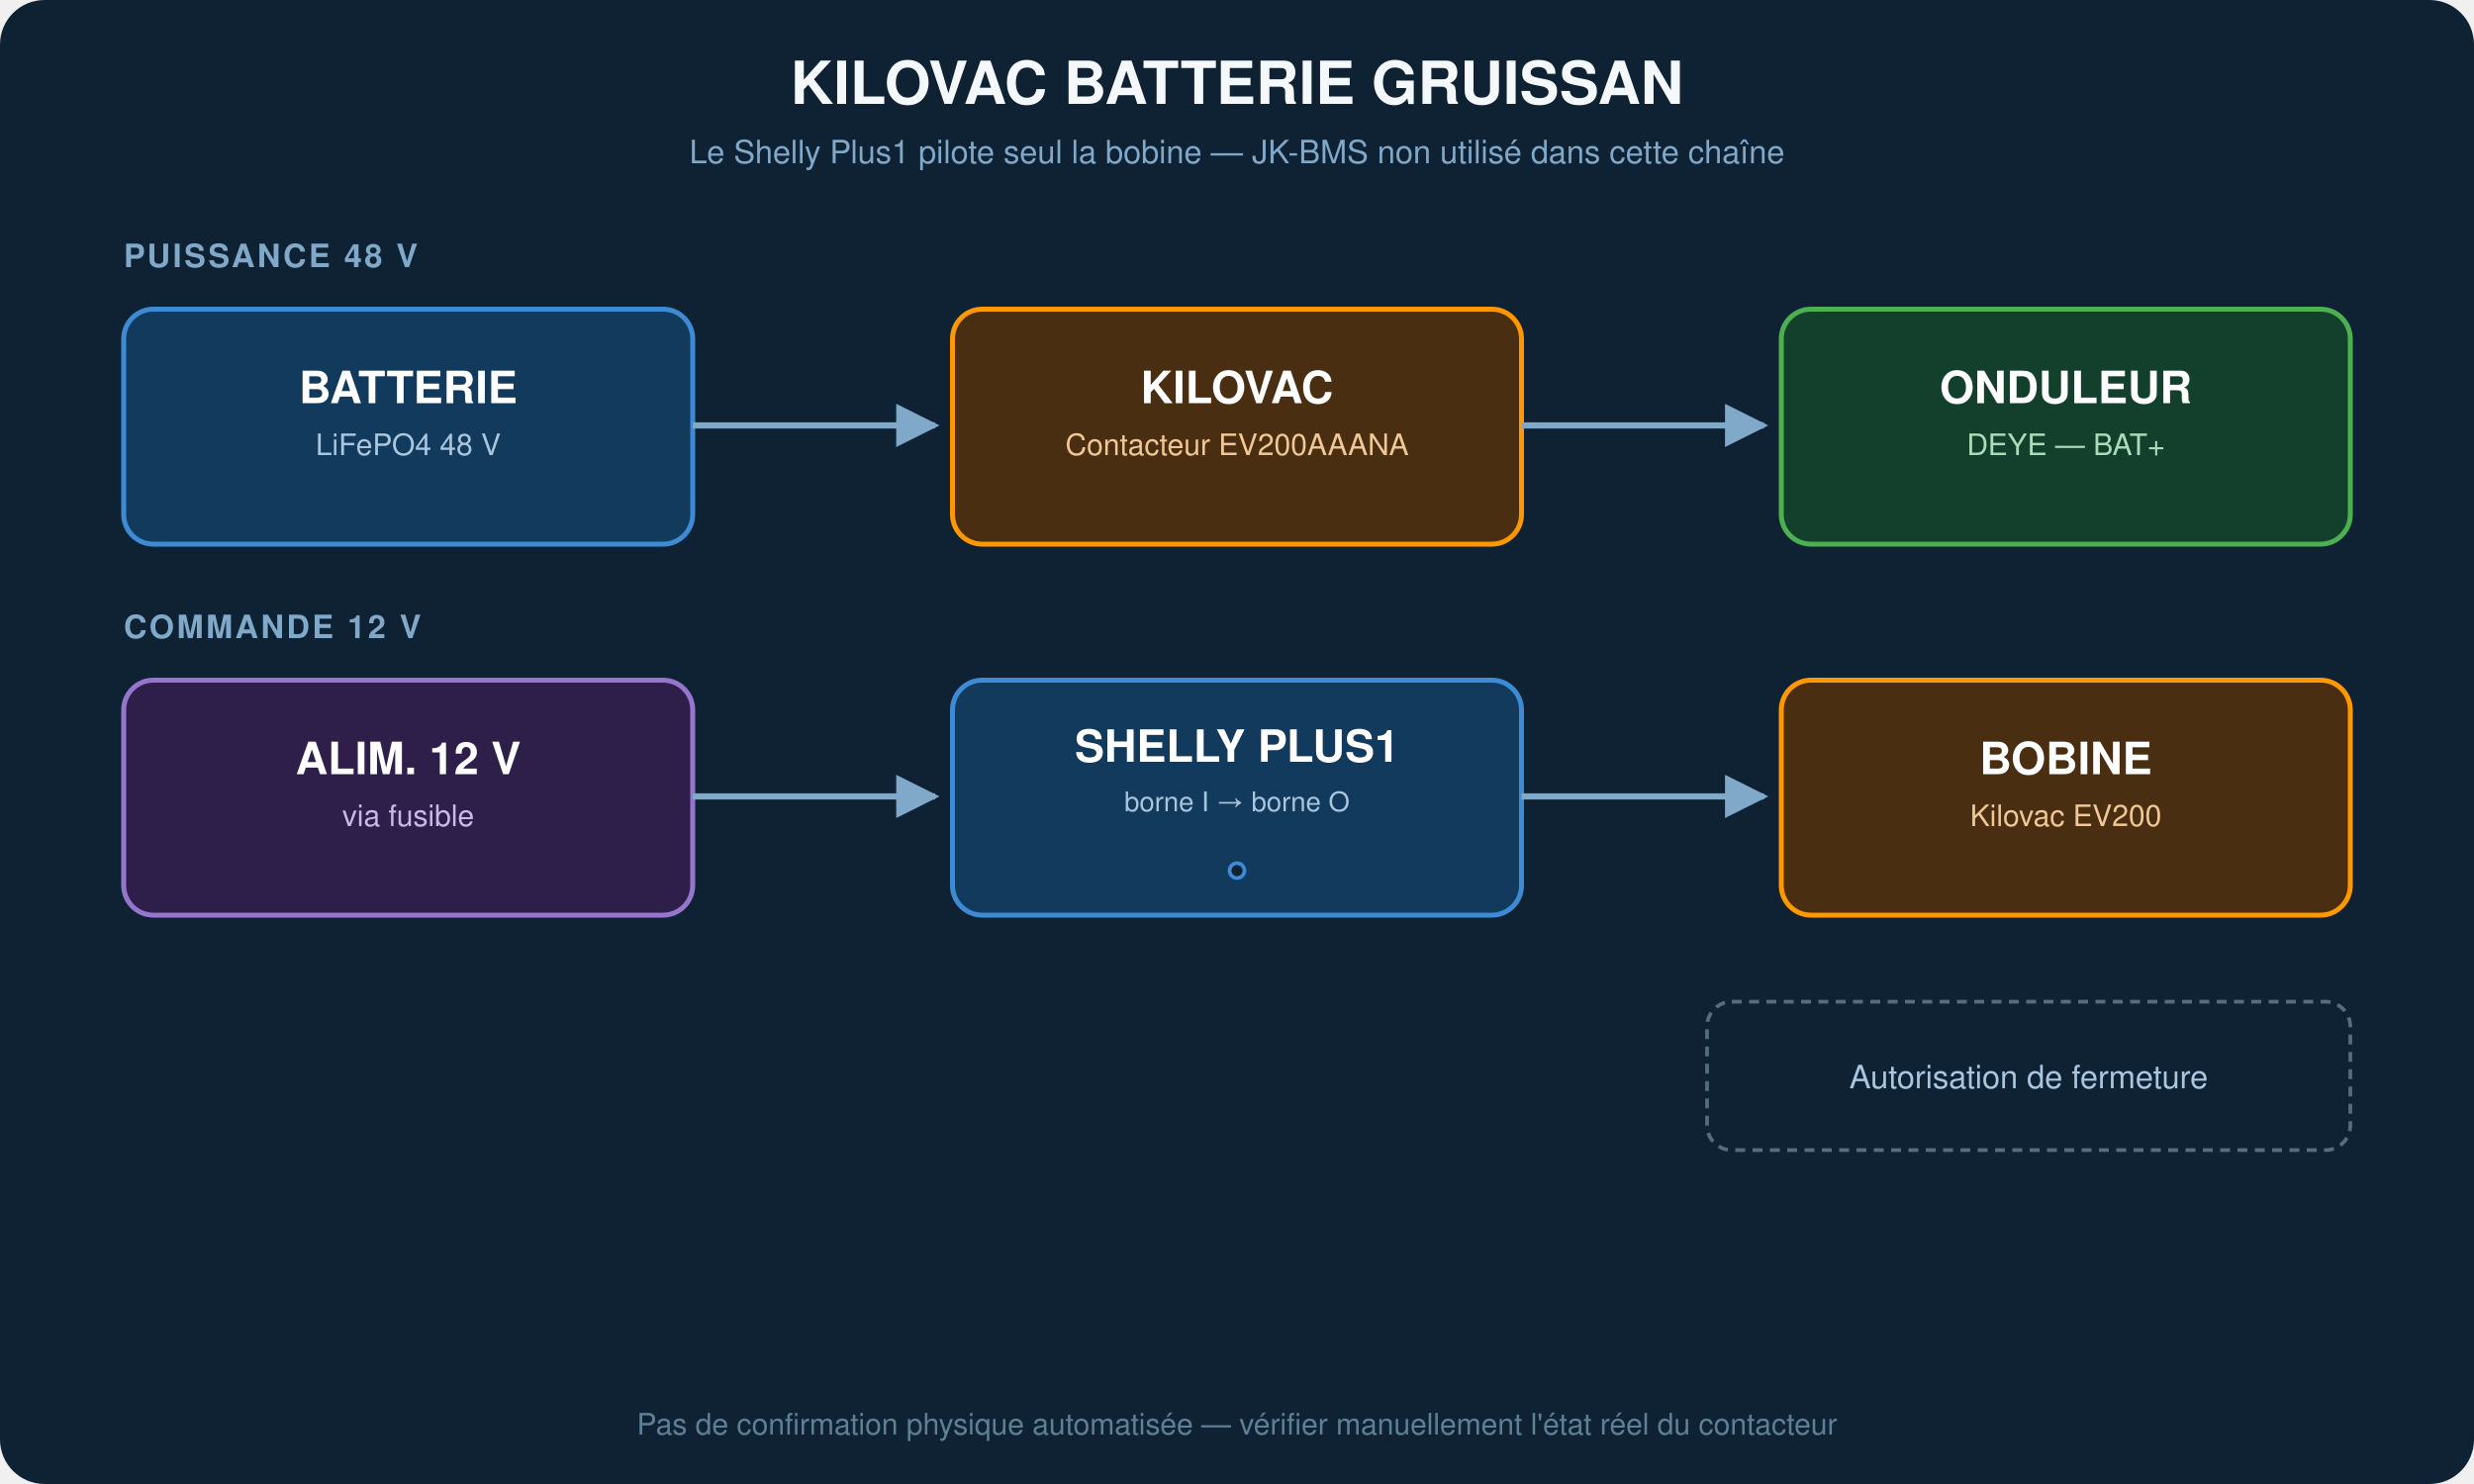
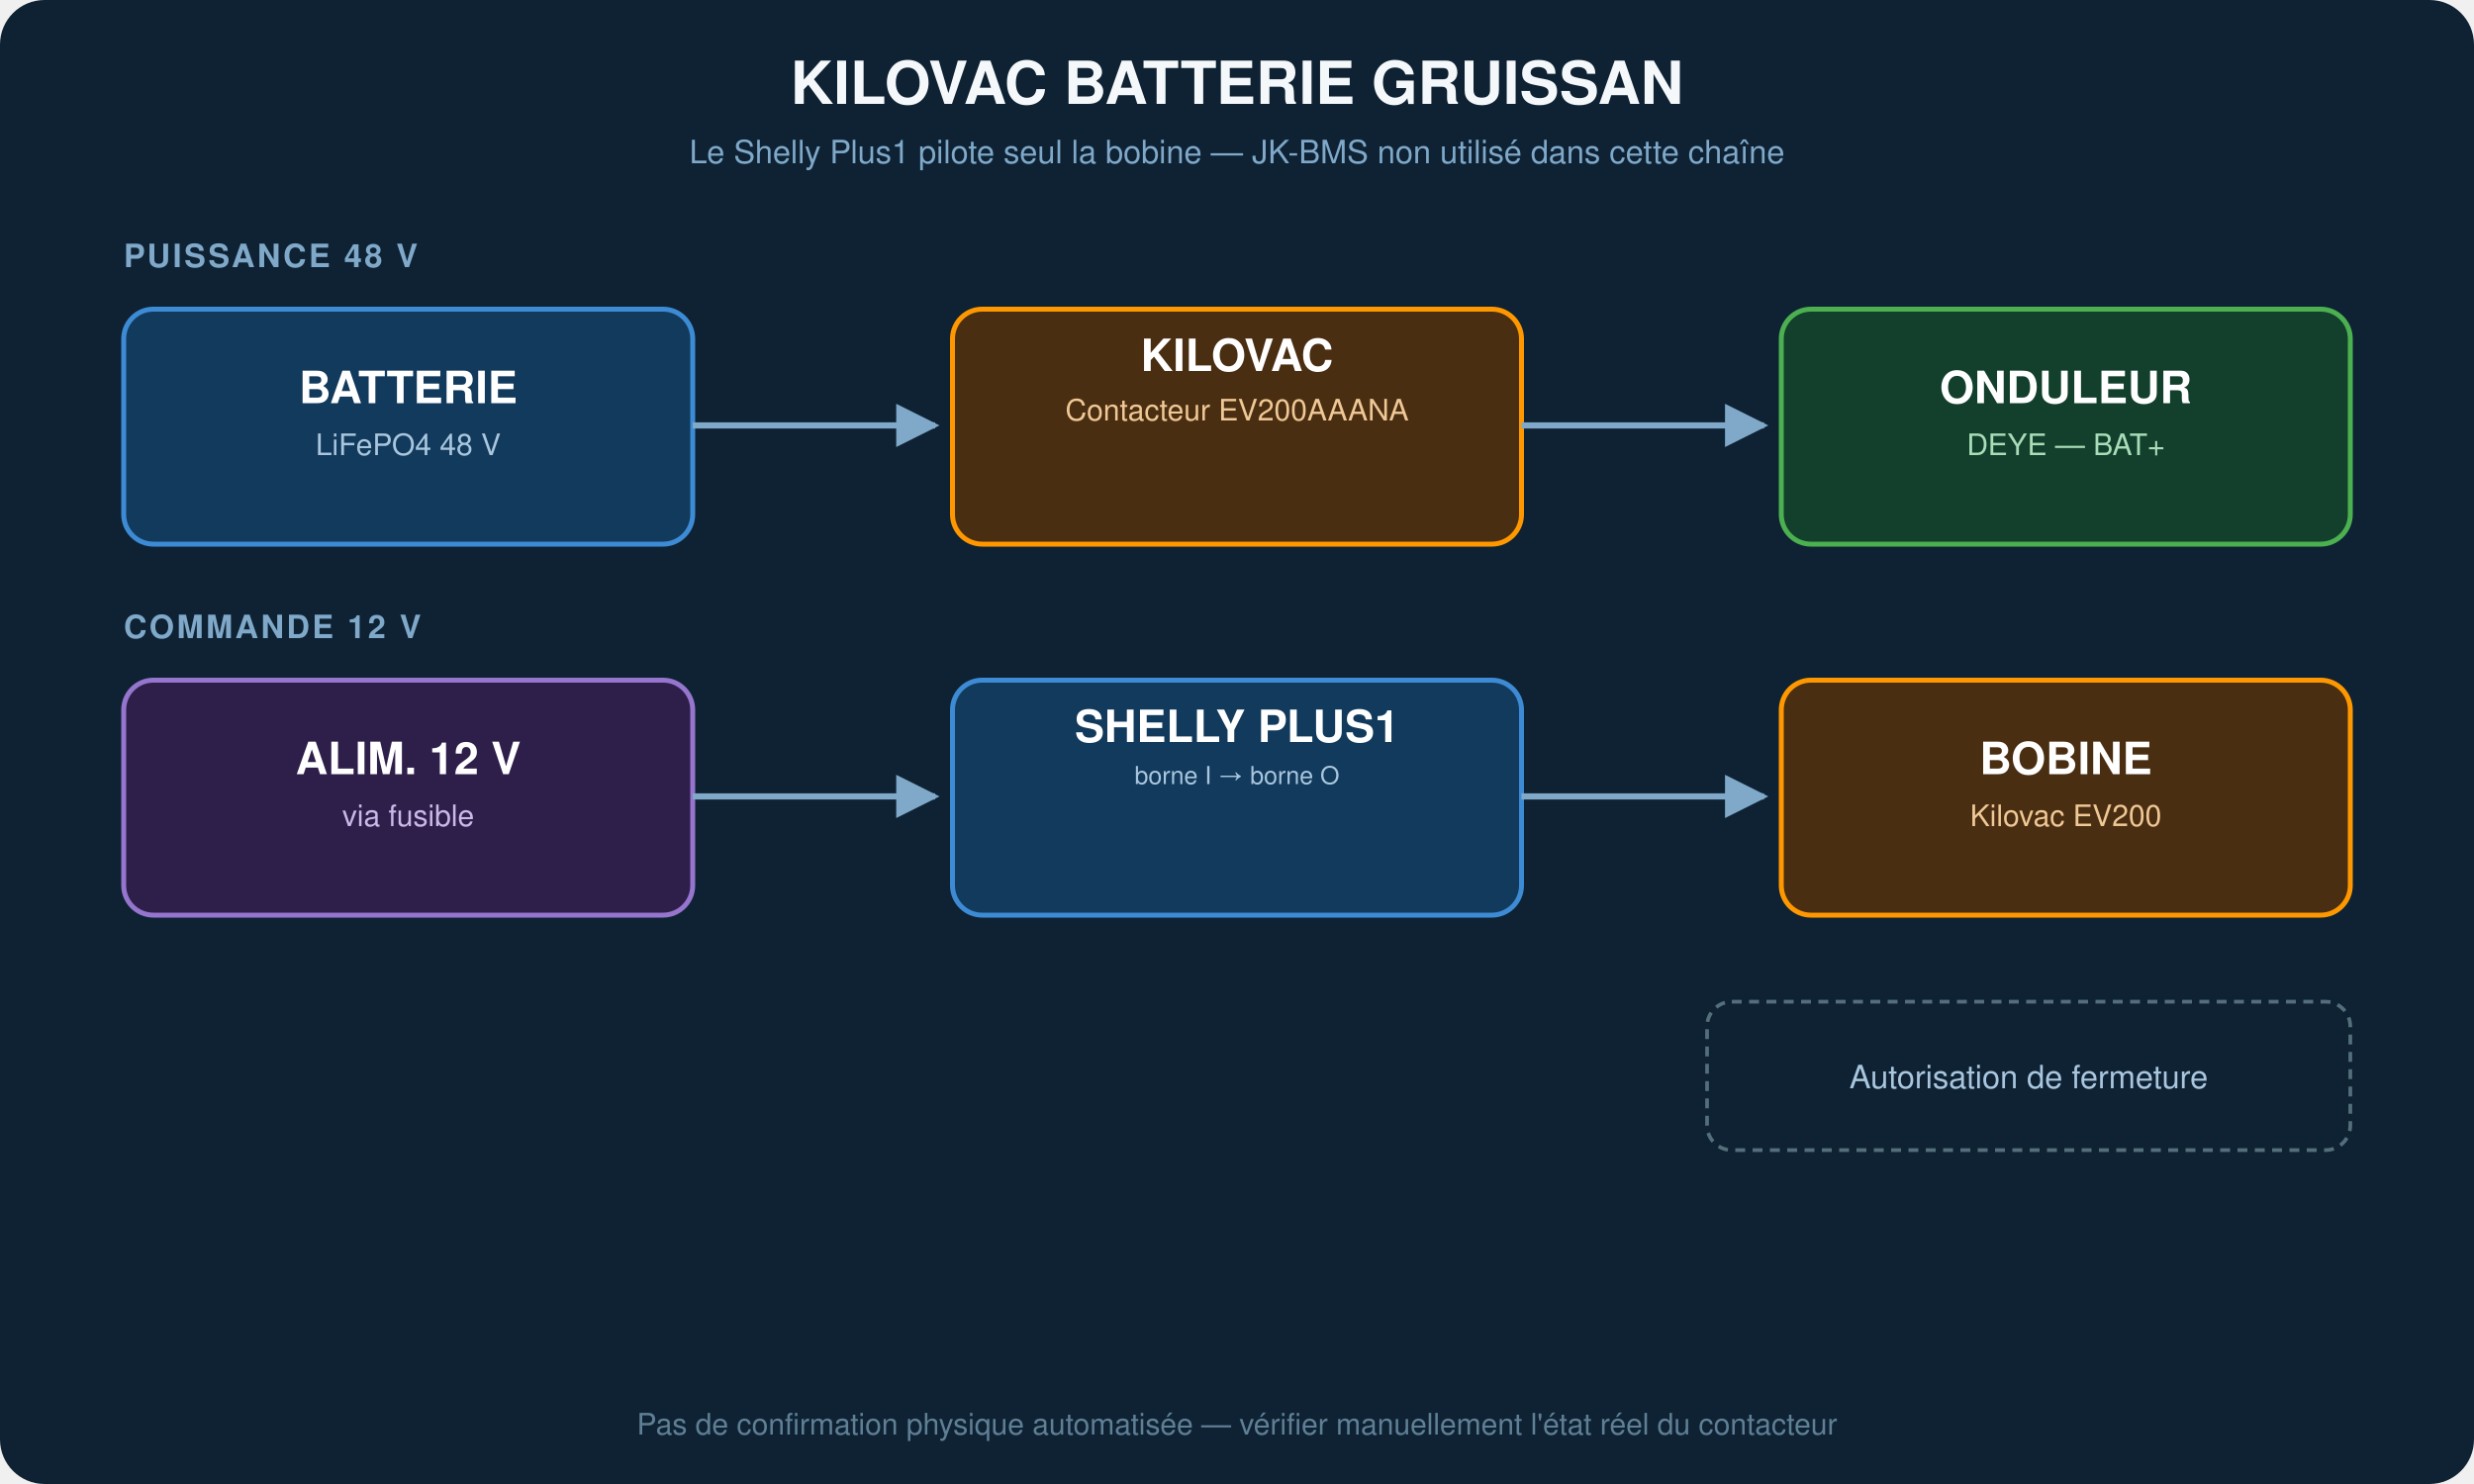
<svg xmlns="http://www.w3.org/2000/svg" viewBox="0 0 1000 600" font-family="Helvetica, Arial, sans-serif">
  <defs>
    <marker id="arrow" viewBox="0 0 10 10" refX="9" refY="5" markerWidth="7" markerHeight="7" orient="auto-start-reverse">
      <path d="M0,0 L10,5 L0,10 z" fill="#7fa8c9" />
    </marker>
  </defs>
  <rect x="0" y="0" width="1000" height="600" rx="18" fill="#0e2233" />
  <text x="500" y="42" text-anchor="middle" fill="#f5f8fa" font-size="24" font-weight="bold">KILOVAC BATTERIE GRUISSAN</text>
  <text x="500" y="66" text-anchor="middle" fill="#7fa8c9" font-size="13">Le Shelly Plus1 pilote seul la bobine — JK-BMS non utilisé dans cette chaîne</text>
  <text x="50" y="108" fill="#7fa8c9" font-size="13" letter-spacing="1" font-weight="bold">PUISSANCE 48 V</text>
  <rect x="50" y="125" width="230" height="95" rx="12" fill="#123a5c" stroke="#3d8bd4" stroke-width="2" />
  <text x="165" y="163" text-anchor="middle" fill="#ffffff" font-size="18" font-weight="bold">BATTERIE</text>
  <text x="165" y="184" text-anchor="middle" fill="#a9c6de" font-size="12">LiFePO4 48 V</text>
  <line x1="280" y1="172" x2="378" y2="172" stroke="#7fa8c9" stroke-width="2.5" marker-end="url(#arrow)" />
  <rect x="385" y="125" width="230" height="95" rx="12" fill="#4a2e12" stroke="#ff9800" stroke-width="2" />
-   <text x="500" y="163" text-anchor="middle" fill="#ffffff" font-size="18" font-weight="bold">KILOVAC</text>
-   <text x="500" y="184" text-anchor="middle" fill="#f0c896" font-size="12">Contacteur EV200AAANA</text>
+   <text x="500" y="150" text-anchor="middle" fill="#ffffff" font-size="18" font-weight="bold">KILOVAC</text>
+   <text x="500" y="170" text-anchor="middle" fill="#f0c896" font-size="12">Contacteur EV200AAANA</text>
  <line x1="615" y1="172" x2="713" y2="172" stroke="#7fa8c9" stroke-width="2.5" marker-end="url(#arrow)" />
  <rect x="720" y="125" width="230" height="95" rx="12" fill="#12402c" stroke="#4caf50" stroke-width="2" />
  <text x="835" y="163" text-anchor="middle" fill="#ffffff" font-size="18" font-weight="bold">ONDULEUR</text>
  <text x="835" y="184" text-anchor="middle" fill="#a9dcb8" font-size="12">DEYE — BAT+</text>
  <text x="50" y="258" fill="#7fa8c9" font-size="13" letter-spacing="1" font-weight="bold">COMMANDE 12 V</text>
  <rect x="50" y="275" width="230" height="95" rx="12" fill="#2e1f4a" stroke="#9575cd" stroke-width="2" />
  <text x="165" y="313" text-anchor="middle" fill="#ffffff" font-size="18" font-weight="bold">ALIM. 12 V</text>
  <text x="165" y="334" text-anchor="middle" fill="#cbb8ea" font-size="12">via fusible</text>
  <line x1="280" y1="322" x2="378" y2="322" stroke="#7fa8c9" stroke-width="2.5" marker-end="url(#arrow)" />
  <rect x="385" y="275" width="230" height="95" rx="12" fill="#123a5c" stroke="#3d8bd4" stroke-width="2" />
-   <text x="500" y="308" text-anchor="middle" fill="#ffffff" font-size="18" font-weight="bold">SHELLY PLUS1</text>
-   <text x="500" y="328" text-anchor="middle" fill="#a9c6de" font-size="11">borne I → borne O</text>
-   <circle cx="500" cy="352" r="3" fill="#0e2233" stroke="#3d8bd4" stroke-width="1.5" />
+   <text x="500" y="300" text-anchor="middle" fill="#ffffff" font-size="18" font-weight="bold">SHELLY PLUS1</text>
+   <text x="500" y="317" text-anchor="middle" fill="#a9c6de" font-size="10">borne I → borne O</text>
  <line x1="615" y1="322" x2="713" y2="322" stroke="#7fa8c9" stroke-width="2.5" marker-end="url(#arrow)" />
  <rect x="720" y="275" width="230" height="95" rx="12" fill="#4a2e12" stroke="#ff9800" stroke-width="2" />
  <text x="835" y="313" text-anchor="middle" fill="#ffffff" font-size="18" font-weight="bold">BOBINE</text>
  <text x="835" y="334" text-anchor="middle" fill="#f0c896" font-size="12">Kilovac EV200</text>
  <rect x="690" y="405" width="260" height="60" rx="10" fill="#0e2233" stroke="#546e7a" stroke-width="1.5" stroke-dasharray="4 3" />
  <text x="820" y="440" text-anchor="middle" fill="#a9c6de" font-size="13">Autorisation de fermeture</text>
  <text x="500" y="580" text-anchor="middle" fill="#5f7f95" font-size="12">Pas de confirmation physique automatisée — vérifier manuellement l'état réel du contacteur</text>
</svg>
